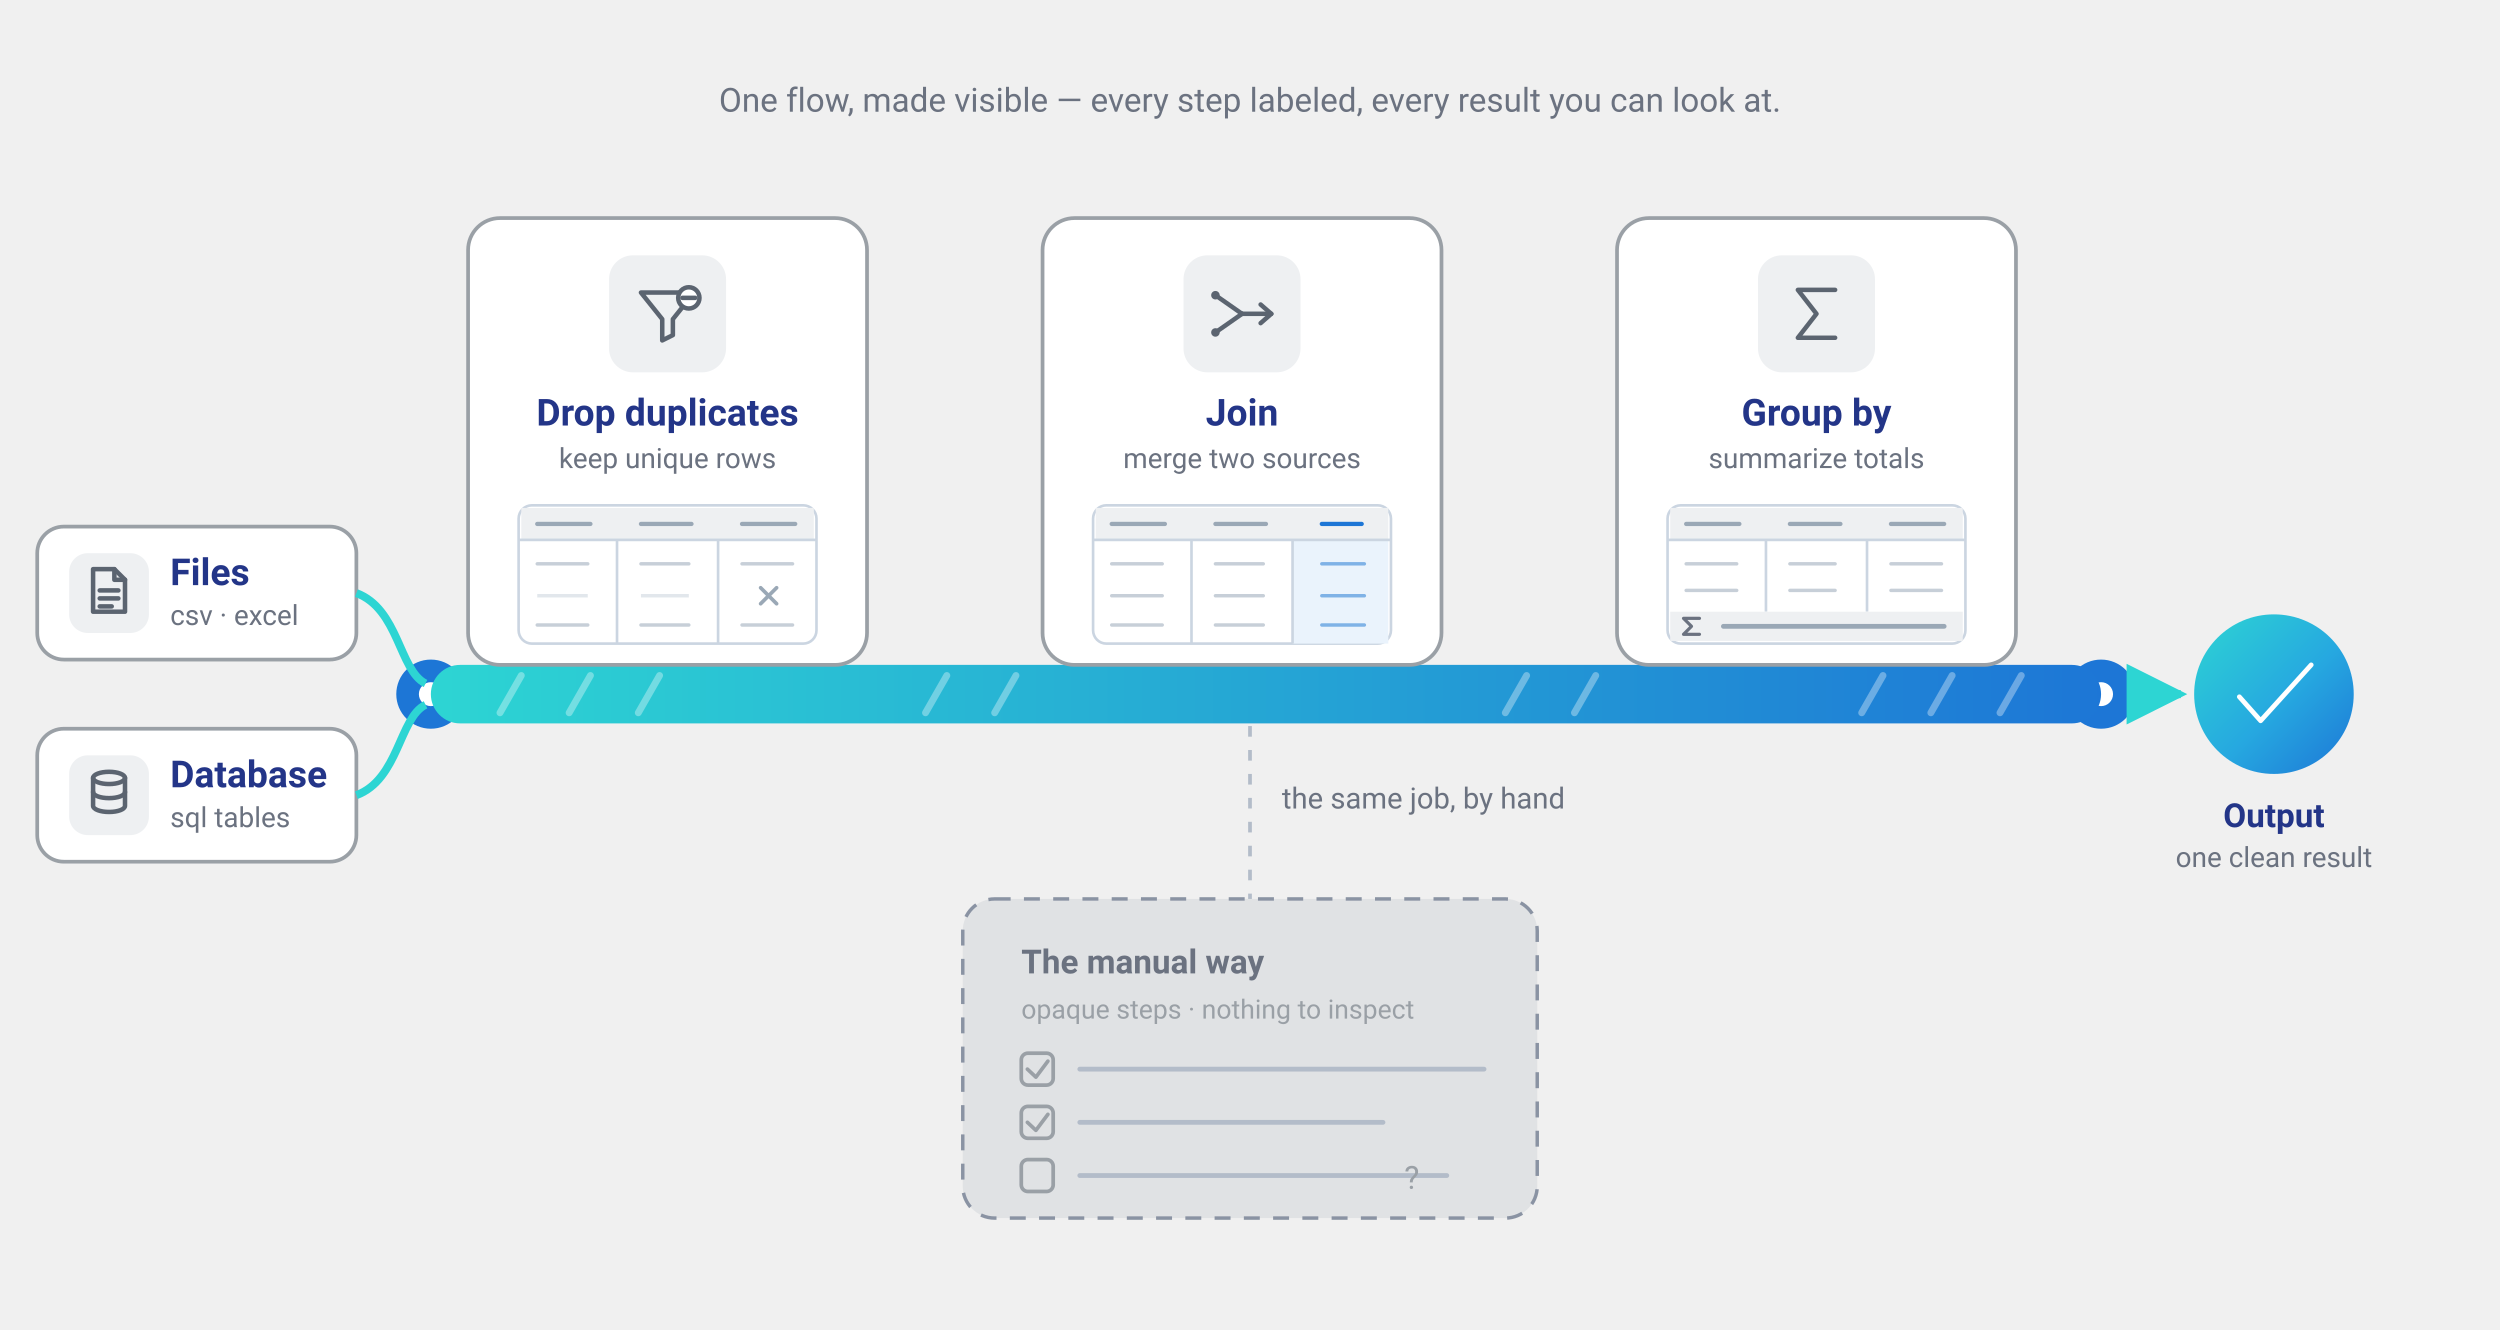
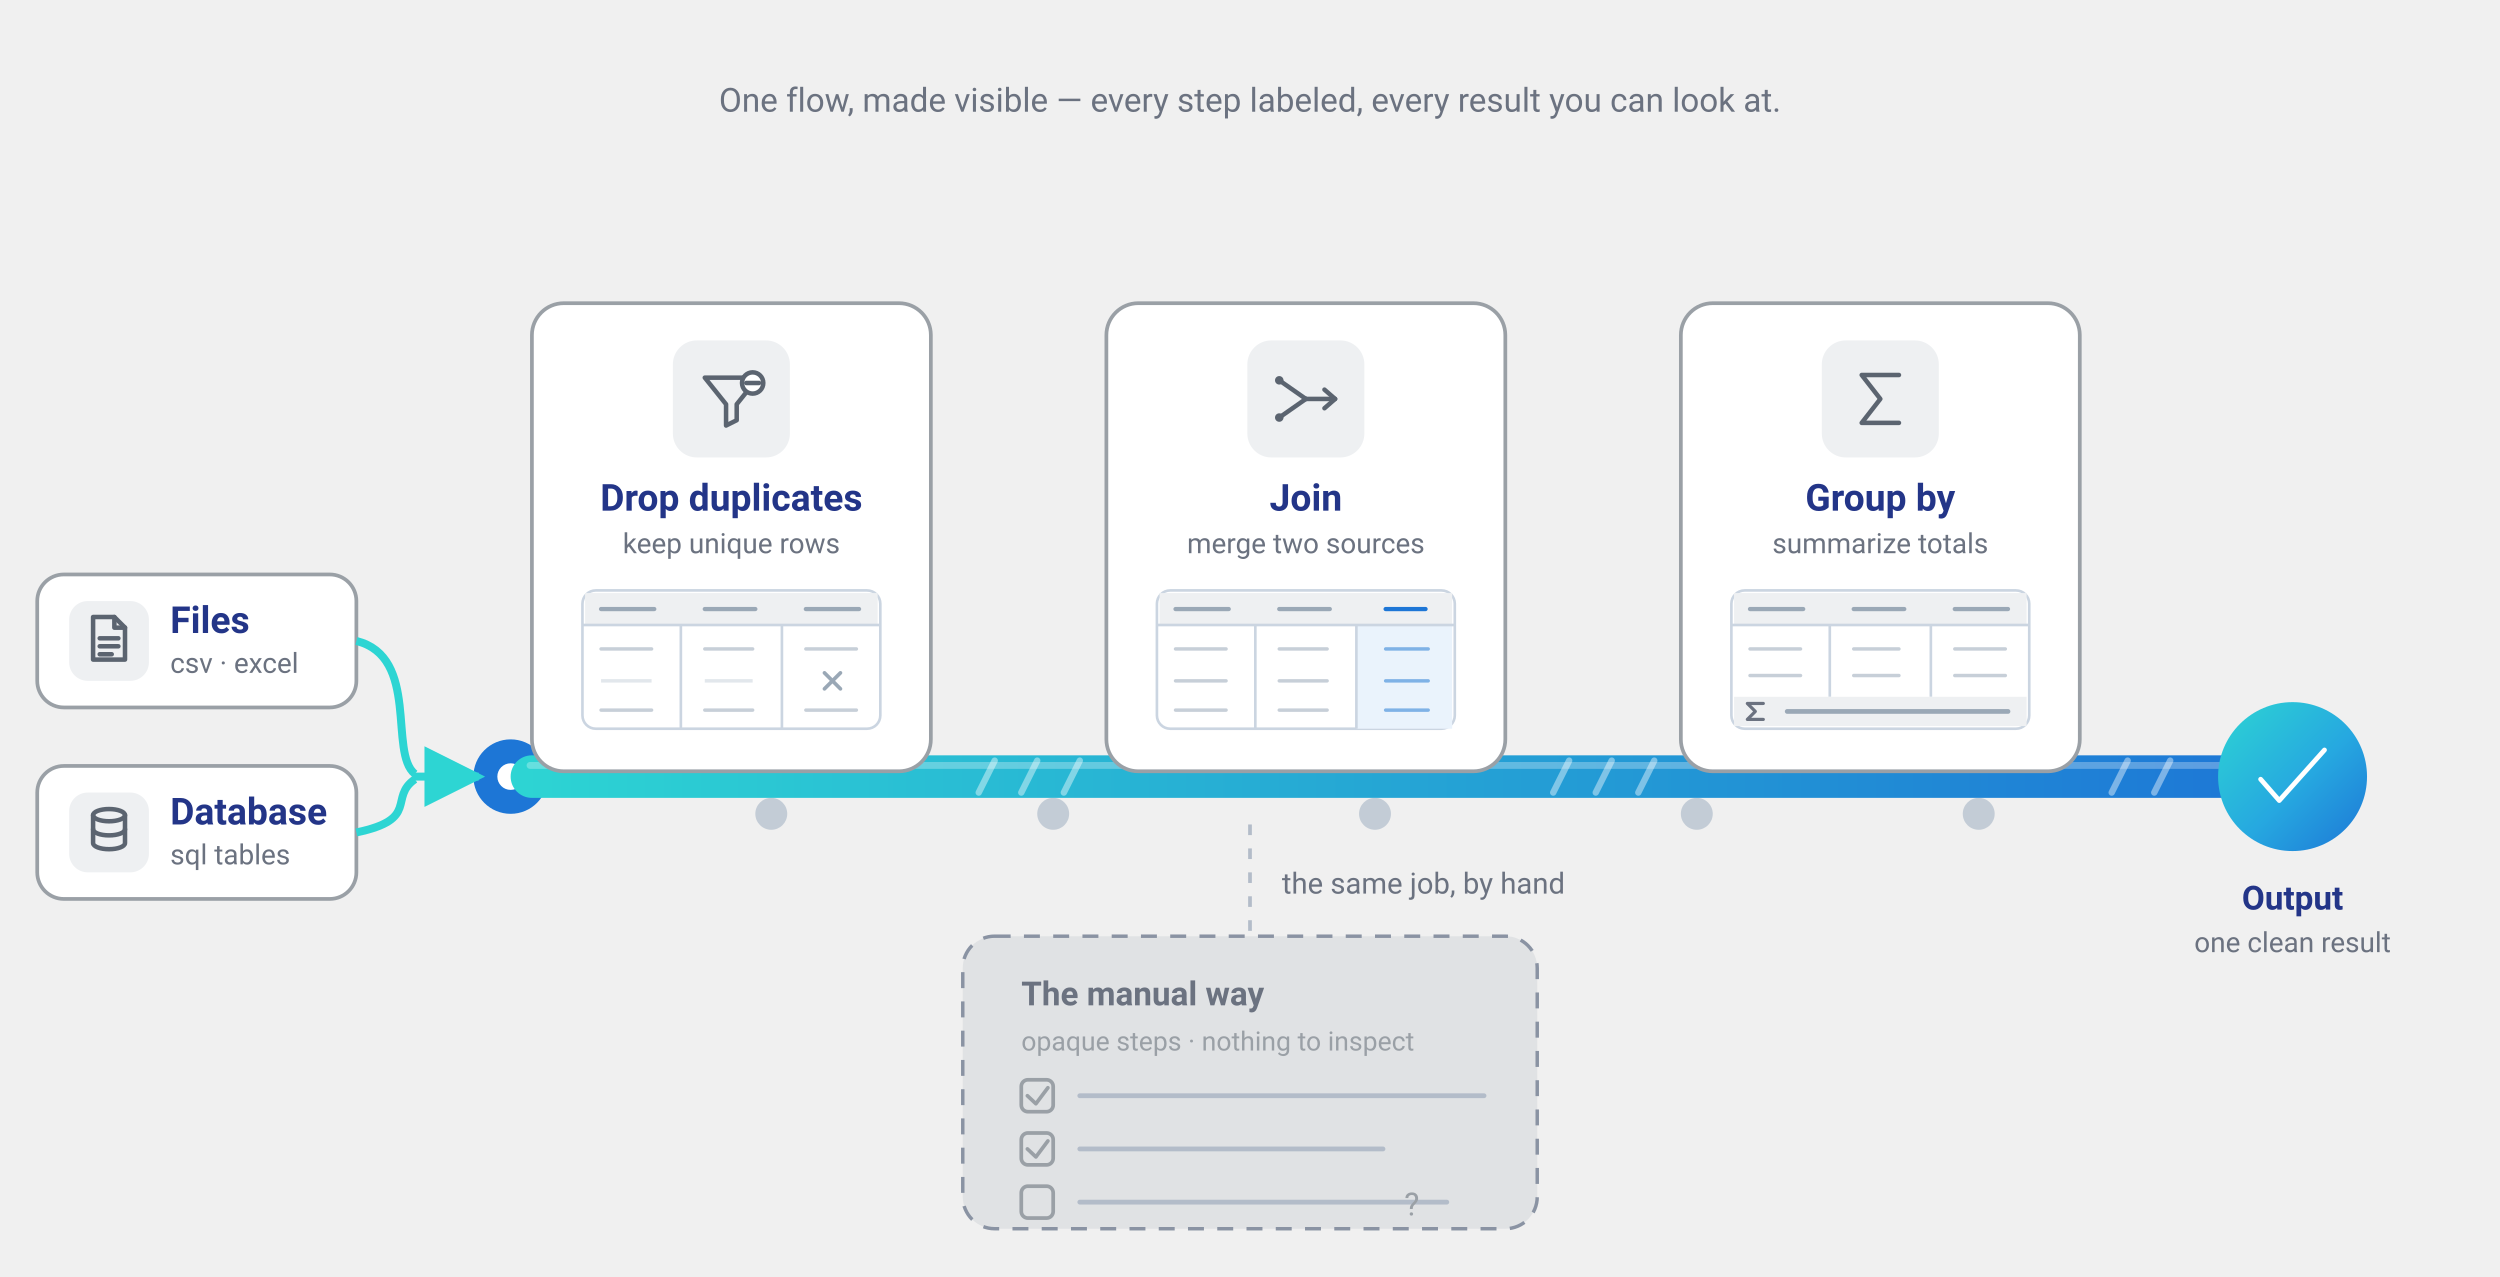
- <svg xmlns="http://www.w3.org/2000/svg" viewBox="0 0 940 500" role="img" aria-label="A data flow drawn as an assembly line: a file and a database feed one continuous brand-gradient conveyor belt that the labeled stations — drop duplicates, join, group by — sit on, each showing a small data preview, before one clean result leaves on the right; a small greyed checklist shows the same job done by hand.">
+ <svg xmlns="http://www.w3.org/2000/svg" viewBox="0 0 940 480" role="img" aria-label="A data flow drawn as an assembly line: a file and a database feed one continuous brand-gradient conveyor belt riding on rollers; the labeled stations — drop duplicates, join, group by — stand on the belt, each showing a small preview of its output data, and the belt runs straight into one clean result on the right; a small greyed checklist below shows the same job done by hand.">
  <defs>
    <linearGradient id="brand" x1="0" y1="0" x2="1" y2="1">
      <stop offset="0" stop-color="#2DD5D3" />
      <stop offset="0.55" stop-color="#26A8E0" />
      <stop offset="1" stop-color="#1D76D6" />
    </linearGradient>
    <linearGradient id="belt" x1="0" y1="0" x2="1" y2="0">
      <stop offset="0" stop-color="#2DD5D3" />
      <stop offset="1" stop-color="#1D76D6" />
    </linearGradient>
    <marker id="ahc" markerWidth="11" markerHeight="11" refX="7.8" refY="5" orient="auto">
      <path d="M1,1.2 L8.6,5 L1,8.8 Z" fill="#2DD5D3" />
    </marker>
  </defs>
  <style>
    .box  { fill:#ffffff; stroke:#9aa0a6; stroke-width:1.4; }
    .chip { fill:#eef0f2; }
    .ic   { fill:none; stroke:#5b6470; stroke-width:1.7; stroke-linecap:round; stroke-linejoin:round; }
    .icw  { fill:none; stroke:#ffffff; stroke-width:1.8; stroke-linecap:round; stroke-linejoin:round; }
    .t    { font-family:Roboto,Arial,sans-serif; font-weight:600; font-size:14px; fill:#233588; }
    .s    { font-family:Roboto,Arial,sans-serif; font-size:10.5px; fill:#6b7280; }
    .arwc { fill:none; stroke:#2DD5D3; stroke-width:3; }
    .kick { font-family:Roboto,Arial,sans-serif; font-size:12.5px; fill:#6b7280; }
    .olt  { font-family:Roboto,Arial,sans-serif; font-weight:600; font-size:12.5px; fill:#233588; }
    .ols  { font-family:Roboto,Arial,sans-serif; font-size:10.5px; fill:#6b7280; }
    .albl { font-family:Roboto,Arial,sans-serif; font-size:11px; fill:#6b7280; }
    .tblo { fill:#ffffff; stroke:#cbd5e1; stroke-width:1; }
    .tblh { fill:#eef0f2; }
    .gl   { stroke:#cbd5e1; stroke-width:1; }
    .gv   { stroke:#c7cfd8; stroke-width:1.3; stroke-linecap:round; }
    .gh   { stroke:#9aa8b6; stroke-width:1.6; stroke-linecap:round; }
    .mbox { fill:rgba(120,131,146,0.13); stroke:#8a93a3; stroke-width:1.3; stroke-dasharray:6 5; }
    .mic  { fill:none; stroke:#9aa0a6; stroke-width:1.4; stroke-linecap:round; stroke-linejoin:round; }
    .mt   { font-family:Roboto,Arial,sans-serif; font-weight:600; font-size:12.5px; fill:#6b7280; }
    .ms   { font-family:Roboto,Arial,sans-serif; font-size:10px; fill:#9aa0a6; }
    @media (prefers-color-scheme: dark) {
      .kick, .olt { fill:#c7cfd8; }
      .s, .ols, .albl { fill:#aeb6c0; }
      .mt { fill:#a9b0ba; }
      .ms { fill:#8b929c; }
    }
    [data-md-color-scheme="slate"] .kick, [data-md-color-scheme="slate"] .olt { fill:#c7cfd8; }
    [data-md-color-scheme="slate"] .s, [data-md-color-scheme="slate"] .ols, [data-md-color-scheme="slate"] .albl { fill:#aeb6c0; }
    [data-md-color-scheme="slate"] .mt { fill:#a9b0ba; }
    [data-md-color-scheme="slate"] .ms { fill:#8b929c; }
  </style>
  <text class="kick" x="470" y="42" text-anchor="middle">One flow, made visible — every step labeled, every result you can look at.</text>
-   <circle cx="162" cy="261" r="13" fill="#1D76D6" />
-   <circle cx="162" cy="261" r="4.5" fill="#ffffff" />
-   <circle cx="790" cy="261" r="13" fill="#1D76D6" />
-   <circle cx="790" cy="261" r="4.5" fill="#ffffff" />
-   <rect x="162" y="250" width="628" height="22" rx="11" fill="url(#belt)" />
-   <g stroke="#ffffff" stroke-width="2.6" stroke-linecap="round" opacity="0.34">
-     <line x1="196" y1="254" x2="188" y2="268" />
-     <line x1="222" y1="254" x2="214" y2="268" />
-     <line x1="248" y1="254" x2="240" y2="268" />
-     <line x1="356" y1="254" x2="348" y2="268" />
-     <line x1="382" y1="254" x2="374" y2="268" />
-     <line x1="574" y1="254" x2="566" y2="268" />
-     <line x1="600" y1="254" x2="592" y2="268" />
-     <line x1="708" y1="254" x2="700" y2="268" />
-     <line x1="734" y1="254" x2="726" y2="268" />
-     <line x1="760" y1="254" x2="752" y2="268" />
+   <g fill="#c3ccd6">
+     <circle cx="290" cy="306" r="6" />
+     <circle cx="396" cy="306" r="6" />
+     <circle cx="517" cy="306" r="6" />
+     <circle cx="638" cy="306" r="6" />
+     <circle cx="744" cy="306" r="6" />
+   </g>
+   <circle cx="192" cy="292" r="14" fill="#1D76D6" />
+   <circle cx="192" cy="292" r="5" fill="#ffffff" />
+   <rect x="192" y="284" width="662" height="16" rx="8" fill="url(#belt)" />
+   <rect x="198" y="286.5" width="650" height="2.6" rx="1.3" fill="#ffffff" opacity="0.28" />
+   <g stroke="#ffffff" stroke-width="2.4" stroke-linecap="round" opacity="0.42">
+     <line x1="374" y1="286" x2="368" y2="298" />
+     <line x1="390" y1="286" x2="384" y2="298" />
+     <line x1="406" y1="286" x2="400" y2="298" />
+     <line x1="590" y1="286" x2="584" y2="298" />
+     <line x1="606" y1="286" x2="600" y2="298" />
+     <line x1="622" y1="286" x2="616" y2="298" />
+     <line x1="800" y1="286" x2="794" y2="298" />
+     <line x1="816" y1="286" x2="810" y2="298" />
  </g>
  <g>
-     <rect class="box" x="14" y="198" width="120" height="50" rx="10" />
-     <rect class="chip" x="26" y="208" width="30" height="30" rx="7" />
-     <g class="ic" transform="translate(33,213)">
+     <rect class="box" x="14" y="216" width="120" height="50" rx="10" />
+     <rect class="chip" x="26" y="226" width="30" height="30" rx="7" />
+     <g class="ic" transform="translate(33,231)">
      <path d="M2,1 H10 L14,5 V17 H2 Z" />
      <path d="M10,1 V5 H14" />
      <line x1="4.5" y1="9" x2="11.5" y2="9" />
      <line x1="4.5" y1="12" x2="11.5" y2="12" />
      <line x1="4.5" y1="15" x2="9" y2="15" />
    </g>
-     <text class="t" x="64" y="220">Files</text>
-     <text class="s" x="64" y="235">csv · excel</text>
+     <text class="t" x="64" y="238">Files</text>
+     <text class="s" x="64" y="253">csv · excel</text>
  </g>
  <g>
-     <rect class="box" x="14" y="274" width="120" height="50" rx="10" />
-     <rect class="chip" x="26" y="284" width="30" height="30" rx="7" />
-     <g class="ic" transform="translate(33,289)">
+     <rect class="box" x="14" y="288" width="120" height="50" rx="10" />
+     <rect class="chip" x="26" y="298" width="30" height="30" rx="7" />
+     <g class="ic" transform="translate(33,303)">
      <ellipse cx="8" cy="3.5" rx="6" ry="2.3" />
      <path d="M2,3.5 V14 C2,15.3 4.7,16.3 8,16.3 C11.3,16.3 14,15.3 14,14 V3.5" />
      <path d="M2,8.8 C2,10.1 4.7,11.1 8,11.1 C11.3,11.1 14,10.1 14,8.8" />
    </g>
-     <text class="t" x="64" y="296">Database</text>
-     <text class="s" x="64" y="311">sql tables</text>
-   </g>
-   <path class="arwc" d="M134,223 C150,229 150,252 160,257" />
-   <path class="arwc" d="M134,299 C150,293 150,270 160,265" />
-   <g>
-     <rect class="box" x="176" y="82" width="150" height="168" rx="12" />
-     <rect class="chip" x="229" y="96" width="44" height="44" rx="9" />
-     <g class="ic" transform="translate(237,104)">
+     <text class="t" x="64" y="310">Database</text>
+     <text class="s" x="64" y="325">sql tables</text>
+   </g>
+   <path class="arwc" d="M134,241 C158,247 146,283 156,291" />
+   <path class="arwc" d="M134,313 C158,308 146,300 156,293" />
+   <path class="arwc" d="M155,292 L180,292" marker-end="url(#ahc)" />
+   <g transform="translate(24,0)">
+     <rect class="box" x="176" y="114" width="150" height="176" rx="12" />
+     <rect class="chip" x="229" y="128" width="44" height="44" rx="9" />
+     <g class="ic" transform="translate(237,136)">
      <path d="M4,6 H24 L16,16 V22 L12,24 V16 Z" />
      <circle cx="22" cy="8" r="4" fill="#ffffff" />
      <line x1="19.6" y1="8" x2="24.4" y2="8" />
    </g>
-     <text class="t" x="251" y="160" text-anchor="middle">Drop duplicates</text>
-     <text class="s" x="251" y="176" text-anchor="middle">keep unique rows</text>
-     <rect class="tblo" x="195" y="190" width="112" height="52" rx="5" />
-     <rect class="tblh" x="196" y="191" width="110" height="12" />
-     <line class="gl" x1="195" y1="203" x2="307" y2="203" />
-     <line class="gl" x1="232" y1="203" x2="232" y2="242" />
-     <line class="gl" x1="270" y1="203" x2="270" y2="242" />
-     <line class="gh" x1="202" y1="197" x2="222" y2="197" />
-     <line class="gh" x1="241" y1="197" x2="260" y2="197" />
-     <line class="gh" x1="279" y1="197" x2="299" y2="197" />
-     <line class="gv" x1="202" y1="212" x2="221" y2="212" />
-     <line class="gv" x1="241" y1="212" x2="259" y2="212" />
-     <line class="gv" x1="279" y1="212" x2="298" y2="212" />
-     <line x1="202" y1="224" x2="221" y2="224" stroke="#e2e7ec" stroke-width="1.3" />
-     <line x1="241" y1="224" x2="259" y2="224" stroke="#e2e7ec" stroke-width="1.3" />
-     <line x1="286" y1="221" x2="292" y2="227" stroke="#9aa8b6" stroke-width="1.4" stroke-linecap="round" />
-     <line x1="292" y1="221" x2="286" y2="227" stroke="#9aa8b6" stroke-width="1.4" stroke-linecap="round" />
-     <line class="gv" x1="202" y1="235" x2="221" y2="235" />
-     <line class="gv" x1="241" y1="235" x2="259" y2="235" />
-     <line class="gv" x1="279" y1="235" x2="298" y2="235" />
-   </g>
-   <g>
-     <rect class="box" x="392" y="82" width="150" height="168" rx="12" />
-     <rect class="chip" x="445" y="96" width="44" height="44" rx="9" />
-     <g class="ic" transform="translate(453,104)">
+     <text class="t" x="251" y="192" text-anchor="middle">Drop duplicates</text>
+     <text class="s" x="251" y="208" text-anchor="middle">keep unique rows</text>
+     <rect class="tblo" x="195" y="222" width="112" height="52" rx="5" />
+     <rect class="tblh" x="196" y="223" width="110" height="12" />
+     <line class="gl" x1="195" y1="235" x2="307" y2="235" />
+     <line class="gl" x1="232" y1="235" x2="232" y2="274" />
+     <line class="gl" x1="270" y1="235" x2="270" y2="274" />
+     <line class="gh" x1="202" y1="229" x2="222" y2="229" />
+     <line class="gh" x1="241" y1="229" x2="260" y2="229" />
+     <line class="gh" x1="279" y1="229" x2="299" y2="229" />
+     <line class="gv" x1="202" y1="244" x2="221" y2="244" />
+     <line class="gv" x1="241" y1="244" x2="259" y2="244" />
+     <line class="gv" x1="279" y1="244" x2="298" y2="244" />
+     <line x1="202" y1="256" x2="221" y2="256" stroke="#e2e7ec" stroke-width="1.3" />
+     <line x1="241" y1="256" x2="259" y2="256" stroke="#e2e7ec" stroke-width="1.3" />
+     <line x1="286" y1="253" x2="292" y2="259" stroke="#9aa8b6" stroke-width="1.4" stroke-linecap="round" />
+     <line x1="292" y1="253" x2="286" y2="259" stroke="#9aa8b6" stroke-width="1.4" stroke-linecap="round" />
+     <line class="gv" x1="202" y1="267" x2="221" y2="267" />
+     <line class="gv" x1="241" y1="267" x2="259" y2="267" />
+     <line class="gv" x1="279" y1="267" x2="298" y2="267" />
+   </g>
+   <g transform="translate(24,0)">
+     <rect class="box" x="392" y="114" width="150" height="176" rx="12" />
+     <rect class="chip" x="445" y="128" width="44" height="44" rx="9" />
+     <g class="ic" transform="translate(453,136)">
      <path d="M4,7 L14,14" />
      <path d="M4,21 L14,14" />
      <path d="M14,14 H25" />
      <path d="M21,10.5 L25,14 L21,17.5" />
      <circle cx="4" cy="7" r="1.6" fill="#5b6470" stroke="none" />
      <circle cx="4" cy="21" r="1.6" fill="#5b6470" stroke="none" />
    </g>
-     <text class="t" x="467" y="160" text-anchor="middle">Join</text>
-     <text class="s" x="467" y="176" text-anchor="middle">merge two sources</text>
-     <rect class="tblo" x="411" y="190" width="112" height="52" rx="5" />
-     <rect class="tblh" x="412" y="191" width="110" height="12" />
-     <rect x="486" y="203" width="36" height="39" fill="#eaf3fc" />
-     <line class="gl" x1="411" y1="203" x2="523" y2="203" />
-     <line class="gl" x1="448" y1="203" x2="448" y2="242" />
-     <line class="gl" x1="486" y1="203" x2="486" y2="242" />
-     <line class="gh" x1="418" y1="197" x2="438" y2="197" />
-     <line class="gh" x1="457" y1="197" x2="476" y2="197" />
-     <line x1="497" y1="197" x2="512" y2="197" stroke="#1D76D6" stroke-width="1.6" stroke-linecap="round" />
-     <line class="gv" x1="418" y1="212" x2="437" y2="212" />
-     <line class="gv" x1="457" y1="212" x2="475" y2="212" />
-     <line x1="497" y1="212" x2="513" y2="212" stroke="#7fb2e6" stroke-width="1.3" stroke-linecap="round" />
-     <line class="gv" x1="418" y1="224" x2="437" y2="224" />
-     <line class="gv" x1="457" y1="224" x2="475" y2="224" />
-     <line x1="497" y1="224" x2="513" y2="224" stroke="#7fb2e6" stroke-width="1.3" stroke-linecap="round" />
-     <line class="gv" x1="418" y1="235" x2="437" y2="235" />
-     <line class="gv" x1="457" y1="235" x2="475" y2="235" />
-     <line x1="497" y1="235" x2="513" y2="235" stroke="#7fb2e6" stroke-width="1.3" stroke-linecap="round" />
-   </g>
+     <text class="t" x="467" y="192" text-anchor="middle">Join</text>
+     <text class="s" x="467" y="208" text-anchor="middle">merge two sources</text>
+     <rect class="tblo" x="411" y="222" width="112" height="52" rx="5" />
+     <rect class="tblh" x="412" y="223" width="110" height="12" />
+     <rect x="486" y="235" width="36" height="39" fill="#eaf3fc" />
+     <line class="gl" x1="411" y1="235" x2="523" y2="235" />
+     <line class="gl" x1="448" y1="235" x2="448" y2="274" />
+     <line class="gl" x1="486" y1="235" x2="486" y2="274" />
+     <line class="gh" x1="418" y1="229" x2="438" y2="229" />
+     <line class="gh" x1="457" y1="229" x2="476" y2="229" />
+     <line x1="497" y1="229" x2="512" y2="229" stroke="#1D76D6" stroke-width="1.6" stroke-linecap="round" />
+     <line class="gv" x1="418" y1="244" x2="437" y2="244" />
+     <line class="gv" x1="457" y1="244" x2="475" y2="244" />
+     <line x1="497" y1="244" x2="513" y2="244" stroke="#7fb2e6" stroke-width="1.3" stroke-linecap="round" />
+     <line class="gv" x1="418" y1="256" x2="437" y2="256" />
+     <line class="gv" x1="457" y1="256" x2="475" y2="256" />
+     <line x1="497" y1="256" x2="513" y2="256" stroke="#7fb2e6" stroke-width="1.3" stroke-linecap="round" />
+     <line class="gv" x1="418" y1="267" x2="437" y2="267" />
+     <line class="gv" x1="457" y1="267" x2="475" y2="267" />
+     <line x1="497" y1="267" x2="513" y2="267" stroke="#7fb2e6" stroke-width="1.3" stroke-linecap="round" />
+   </g>
+   <g transform="translate(24,0)">
+     <rect class="box" x="608" y="114" width="150" height="176" rx="12" />
+     <rect class="chip" x="661" y="128" width="44" height="44" rx="9" />
+     <g class="ic" transform="translate(669,136)">
+       <polyline points="21,5 7,5 14,14 7,23 21,23" fill="none" />
+     </g>
+     <text class="t" x="683" y="192" text-anchor="middle">Group by</text>
+     <text class="s" x="683" y="208" text-anchor="middle">summarize totals</text>
+     <rect class="tblo" x="627" y="222" width="112" height="52" rx="5" />
+     <rect class="tblh" x="628" y="223" width="110" height="12" />
+     <line class="gl" x1="627" y1="235" x2="739" y2="235" />
+     <line class="gl" x1="664" y1="235" x2="664" y2="262" />
+     <line class="gl" x1="702" y1="235" x2="702" y2="262" />
+     <line class="gh" x1="634" y1="229" x2="654" y2="229" />
+     <line class="gh" x1="673" y1="229" x2="692" y2="229" />
+     <line class="gh" x1="711" y1="229" x2="731" y2="229" />
+     <line class="gv" x1="634" y1="244" x2="653" y2="244" />
+     <line class="gv" x1="673" y1="244" x2="690" y2="244" />
+     <line class="gv" x1="711" y1="244" x2="730" y2="244" />
+     <line class="gv" x1="634" y1="254" x2="653" y2="254" />
+     <line class="gv" x1="673" y1="254" x2="690" y2="254" />
+     <line class="gv" x1="711" y1="254" x2="730" y2="254" />
+     <rect x="628" y="262" width="110" height="11" fill="#eef0f2" />
+     <polyline points="639,264.5 633,264.5 636,267.5 633,270.5 639,270.5" fill="none" stroke="#6b7280" stroke-width="1.2" stroke-linecap="round" stroke-linejoin="round" />
+     <line x1="648" y1="267.5" x2="731" y2="267.5" stroke="#9aa8b6" stroke-width="1.8" stroke-linecap="round" />
+   </g>
+   <circle cx="862" cy="292" r="28" fill="url(#brand)" />
+   <path class="icw" d="M850,293 L857,301 L874,282" stroke-width="3.2" />
+   <text class="olt" x="862" y="342" text-anchor="middle">Output</text>
+   <text class="ols" x="862" y="358" text-anchor="middle">one clean result</text>
+   <path d="M470,310 L470,352" fill="none" stroke="#b3bcc9" stroke-width="1.4" stroke-dasharray="4 5" />
+   <text class="albl" x="482" y="336">the same job, by hand</text>
+   <rect class="mbox" x="362" y="352" width="216" height="110" rx="12" />
+   <text class="mt" x="384" y="378">The manual way</text>
+   <text class="ms" x="384" y="395">opaque steps · nothing to inspect</text>
  <g>
-     <rect class="box" x="608" y="82" width="150" height="168" rx="12" />
-     <rect class="chip" x="661" y="96" width="44" height="44" rx="9" />
-     <g class="ic" transform="translate(669,104)">
-       <polyline points="21,5 7,5 14,14 7,23 21,23" fill="none" />
-     </g>
-     <text class="t" x="683" y="160" text-anchor="middle">Group by</text>
-     <text class="s" x="683" y="176" text-anchor="middle">summarize totals</text>
-     <rect class="tblo" x="627" y="190" width="112" height="52" rx="5" />
-     <rect class="tblh" x="628" y="191" width="110" height="12" />
-     <line class="gl" x1="627" y1="203" x2="739" y2="203" />
-     <line class="gl" x1="664" y1="203" x2="664" y2="230" />
-     <line class="gl" x1="702" y1="203" x2="702" y2="230" />
-     <line class="gh" x1="634" y1="197" x2="654" y2="197" />
-     <line class="gh" x1="673" y1="197" x2="692" y2="197" />
-     <line class="gh" x1="711" y1="197" x2="731" y2="197" />
-     <line class="gv" x1="634" y1="212" x2="653" y2="212" />
-     <line class="gv" x1="673" y1="212" x2="690" y2="212" />
-     <line class="gv" x1="711" y1="212" x2="730" y2="212" />
-     <line class="gv" x1="634" y1="222" x2="653" y2="222" />
-     <line class="gv" x1="673" y1="222" x2="690" y2="222" />
-     <line class="gv" x1="711" y1="222" x2="730" y2="222" />
-     <rect x="628" y="230" width="110" height="11" fill="#eef0f2" />
-     <polyline points="639,232.5 633,232.5 636,235.5 633,238.5 639,238.5" fill="none" stroke="#6b7280" stroke-width="1.2" stroke-linecap="round" stroke-linejoin="round" />
-     <line x1="648" y1="235.5" x2="731" y2="235.5" stroke="#9aa8b6" stroke-width="1.8" stroke-linecap="round" />
-   </g>
-   <path class="arwc" d="M806,261 L820,261" marker-end="url(#ahc)" />
-   <circle cx="855" cy="261" r="30" fill="url(#brand)" />
-   <path class="icw" d="M842,262 L850,271 L869,250" stroke-width="3.4" />
-   <text class="olt" x="855" y="311" text-anchor="middle">Output</text>
-   <text class="ols" x="855" y="326" text-anchor="middle">one clean result</text>
-   <path d="M470,273 L470,338" fill="none" stroke="#b3bcc9" stroke-width="1.4" stroke-dasharray="4 5" />
-   <text class="albl" x="482" y="304">the same job, by hand</text>
-   <rect class="mbox" x="362" y="338" width="216" height="120" rx="12" />
-   <text class="mt" x="384" y="366">The manual way</text>
-   <text class="ms" x="384" y="383">opaque steps · nothing to inspect</text>
-   <g>
-     <rect class="mic" x="384" y="396" width="12" height="12" rx="2.5" />
-     <path class="mic" d="M386.3,402 L389.5,405 L394,399" />
-     <line x1="406" y1="402" x2="558" y2="402" stroke="#b3bcc9" stroke-width="1.8" stroke-linecap="round" />
-     <rect class="mic" x="384" y="416" width="12" height="12" rx="2.5" />
-     <path class="mic" d="M386.3,422 L389.5,425 L394,419" />
-     <line x1="406" y1="422" x2="520" y2="422" stroke="#b3bcc9" stroke-width="1.8" stroke-linecap="round" />
-     <rect class="mic" x="384" y="436" width="12" height="12" rx="2.5" />
-     <line x1="406" y1="442" x2="544" y2="442" stroke="#b3bcc9" stroke-width="1.8" stroke-linecap="round" />
-     <text x="528" y="447" font-family="Roboto,Arial,sans-serif" font-size="12px" fill="#9aa0a6">?</text>
+     <rect class="mic" x="384" y="406" width="12" height="12" rx="2.5" />
+     <path class="mic" d="M386.3,412 L389.5,415 L394,409" />
+     <line x1="406" y1="412" x2="558" y2="412" stroke="#b3bcc9" stroke-width="1.8" stroke-linecap="round" />
+     <rect class="mic" x="384" y="426" width="12" height="12" rx="2.5" />
+     <path class="mic" d="M386.3,432 L389.5,435 L394,429" />
+     <line x1="406" y1="432" x2="520" y2="432" stroke="#b3bcc9" stroke-width="1.8" stroke-linecap="round" />
+     <rect class="mic" x="384" y="446" width="12" height="12" rx="2.5" />
+     <line x1="406" y1="452" x2="544" y2="452" stroke="#b3bcc9" stroke-width="1.8" stroke-linecap="round" />
+     <text x="528" y="457" font-family="Roboto,Arial,sans-serif" font-size="12px" fill="#9aa0a6">?</text>
  </g>
</svg>
